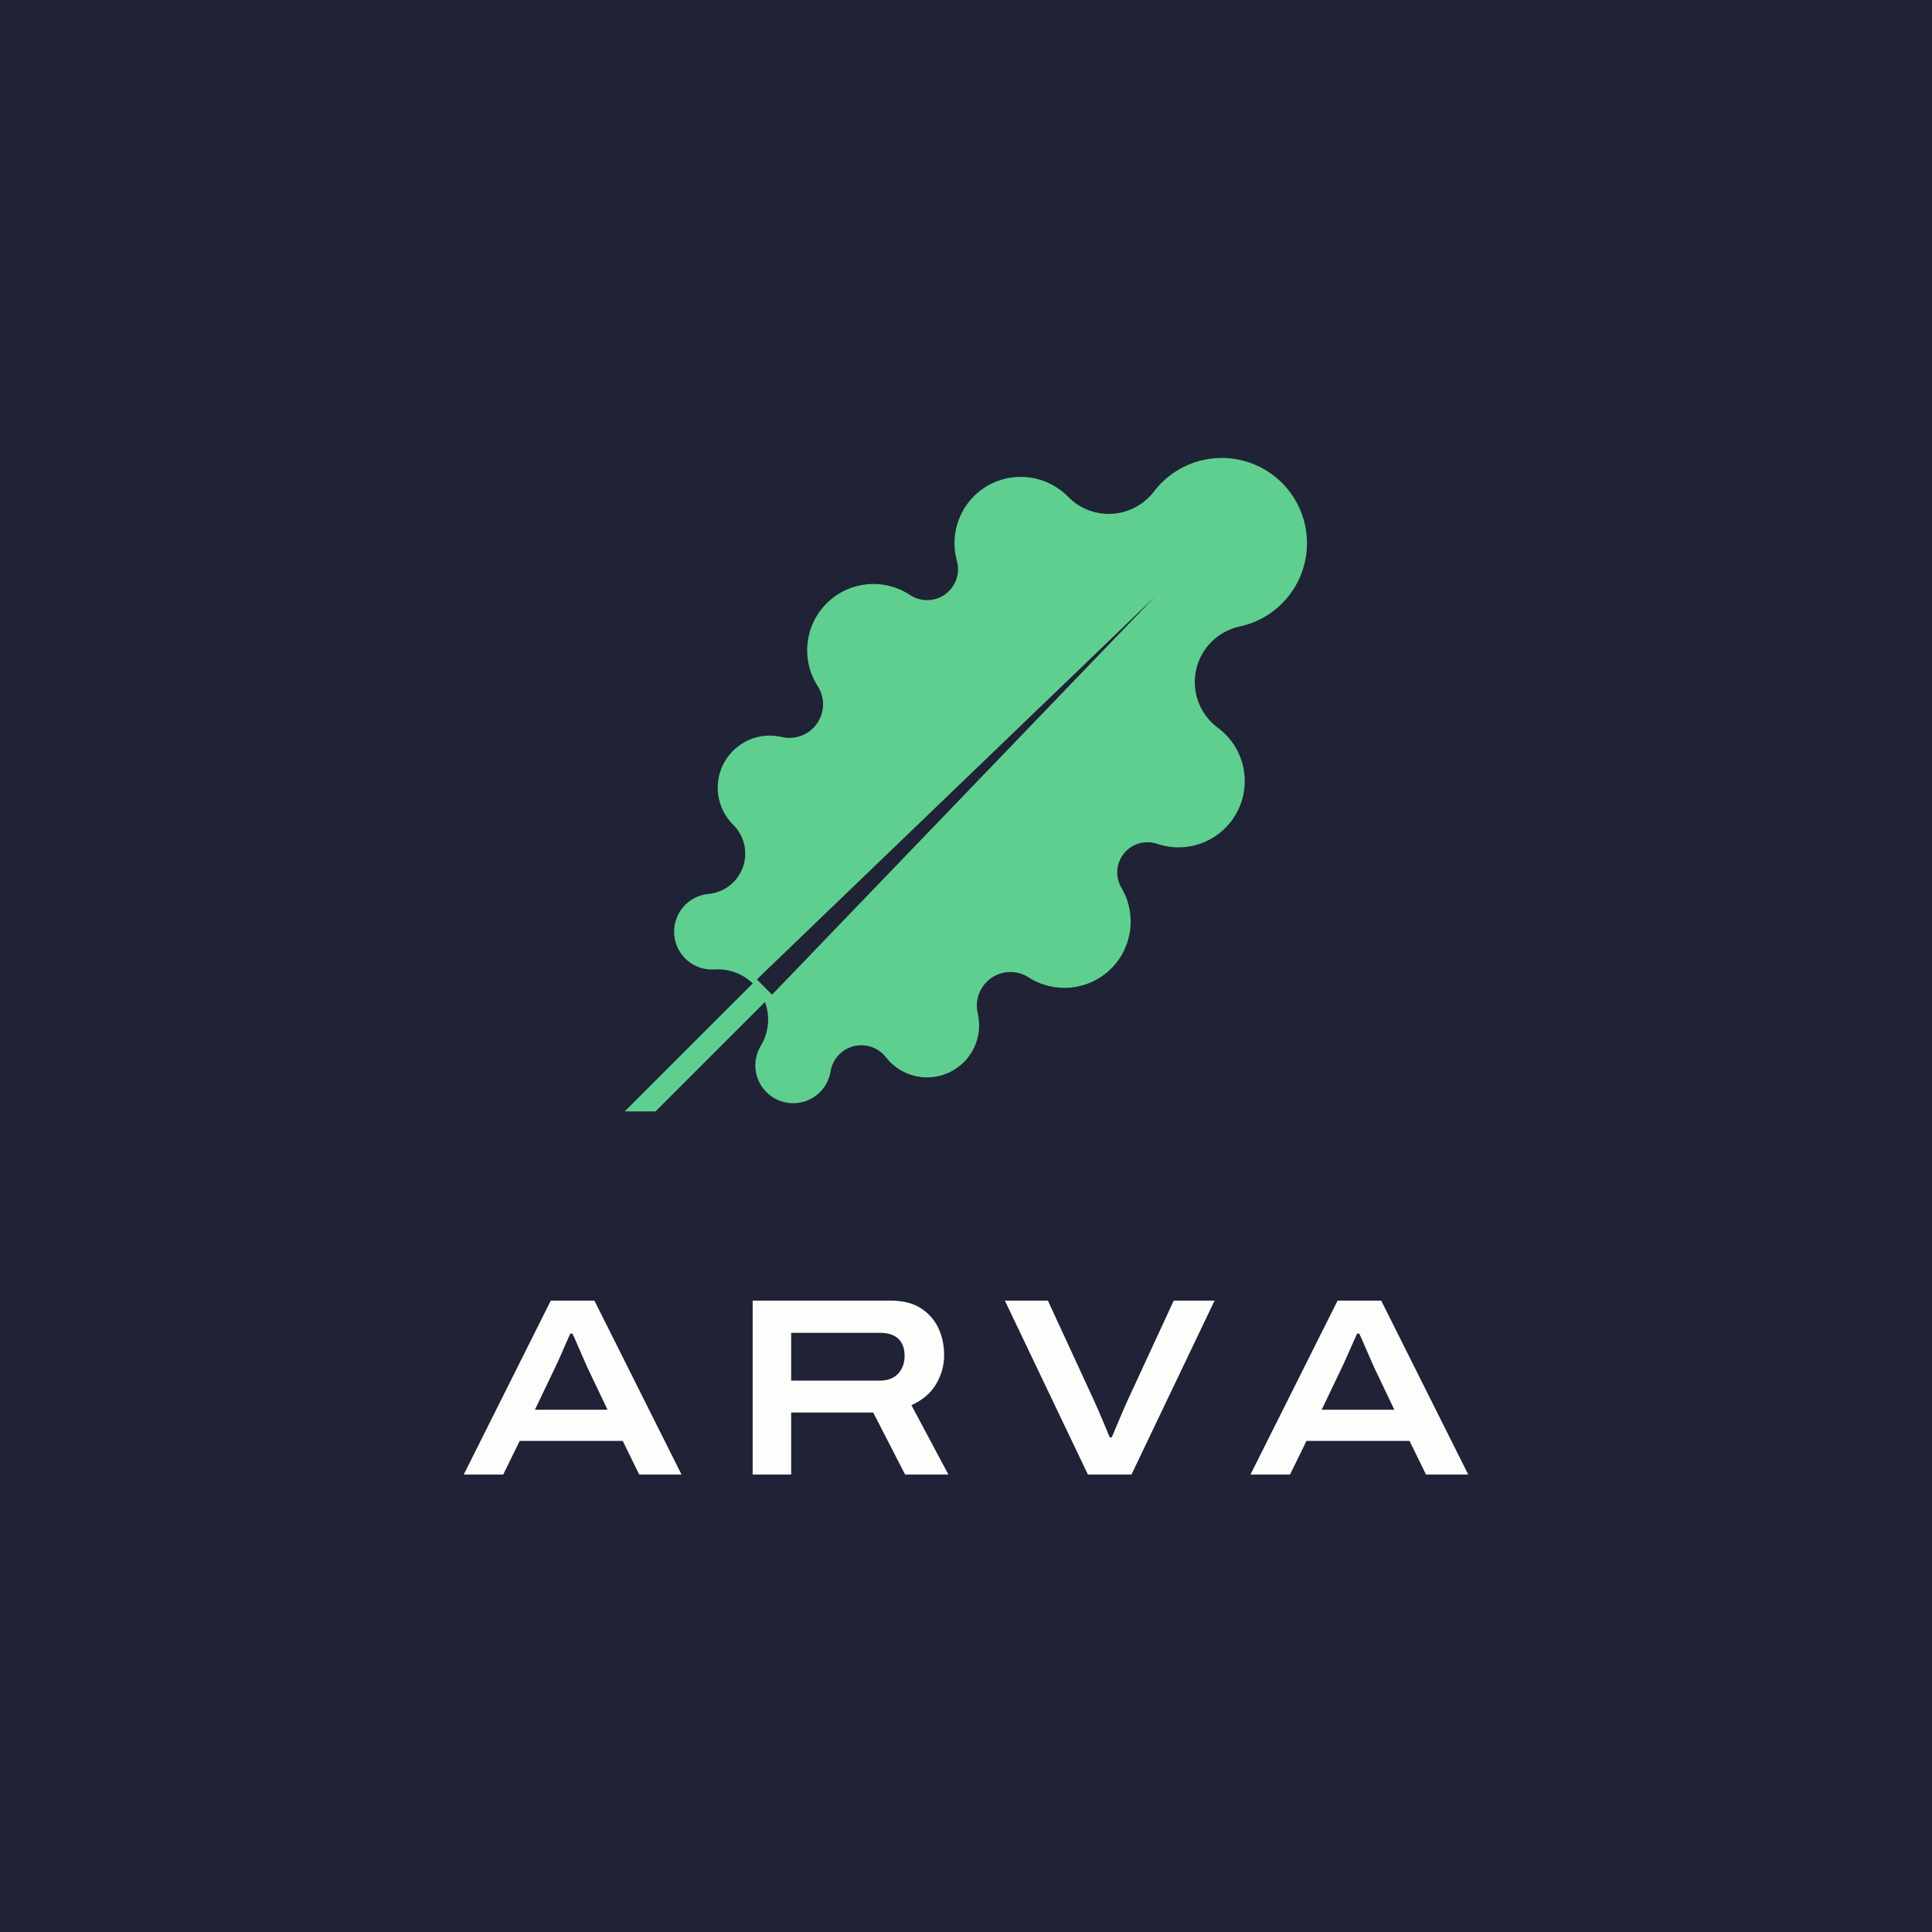
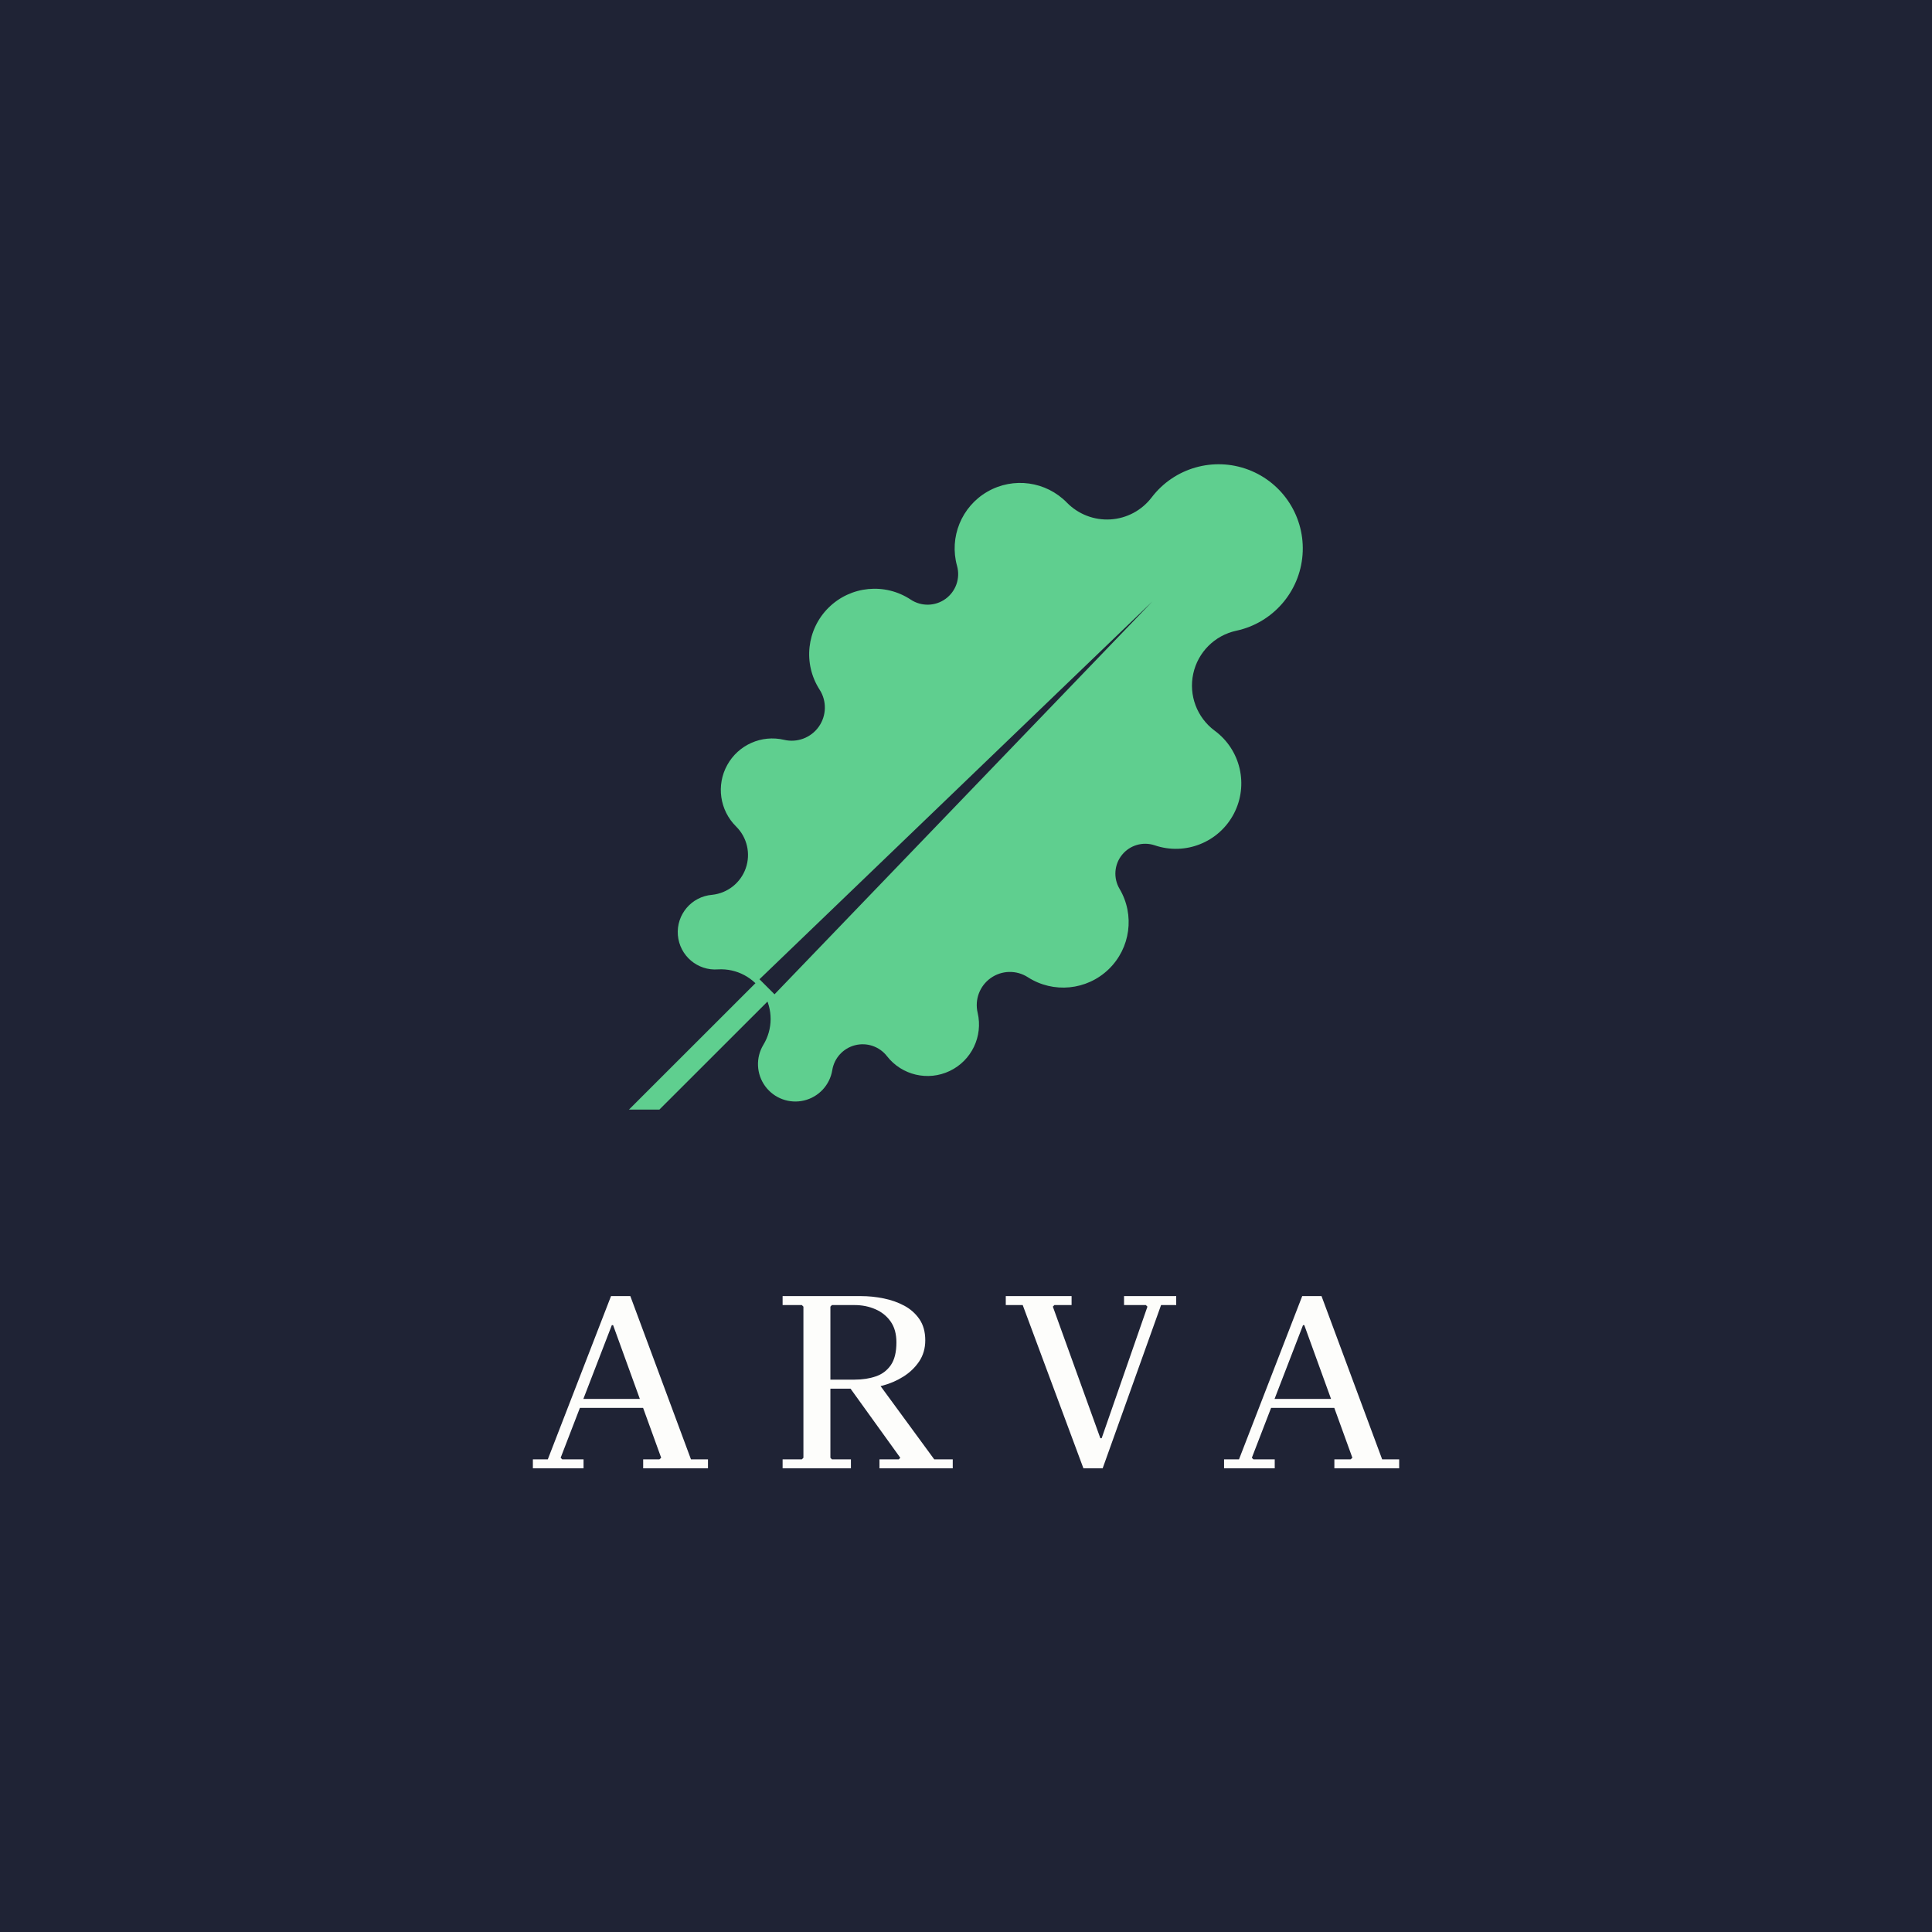
<svg xmlns="http://www.w3.org/2000/svg" viewBox="0 0 1000 1000" width="1000" height="1000">
  <rect width="1000" height="1000" fill="#1F2335" />
-   <g transform="translate(240.00 236.73) scale(3.761) translate(19.13 -5.0)">
+   <g transform="translate(273.96 240.00) scale(3.7143) translate(10.86 -5)">
    <path fill="#5FCF8F" d="M15.46 75.47A5.21 5.21 0 0 1 14.62 65.08A5.58 5.58 0 0 0 17.96 55.56A7.17 7.17 0 0 1 24.64 43.48A4.62 4.62 0 0 0 29.59 36.48A9.12 9.12 0 0 1 42.29 23.94A4.26 4.26 0 0 0 48.75 19.25A9.12 9.12 0 0 1 64.06 10.43A7.82 7.82 0 0 0 75.87 9.7A11.73 11.73 0 1 1 87.66 28.28A7.82 7.82 0 0 0 84.64 42.2A9.12 9.12 0 0 1 76.29 58.18A4.16 4.16 0 0 0 71.39 64.24A9.12 9.12 0 0 1 58.61 76.56A4.62 4.62 0 0 0 51.62 81.52A7.17 7.17 0 0 1 38.98 87.56A4.29 4.29 0 0 0 31.36 89.52A5.21 5.21 0 1 1 21.76 85.98A6.92 6.92 0 0 0 15.46 75.47ZM21.21 76.84L23.33 78.96L7.27 95.01L3.03 95.01ZM22.77 79.51L75.98 24.19L20.65 77.39Z" />
-     <path fill="#FDFDFB" d="M-13.69 144.99L-19.12 144.99L-7.14 121.05L-1.14 121.05L10.85 144.99L5.03 144.99L2.76 140.36L-11.42 140.36L-13.69 144.99ZM-6.54 130.25L-9.33 136.07L0.67 136.07L-2.12 130.22Q-2.29 129.83-2.62 129.08Q-2.95 128.33-3.29 127.55Q-3.62 126.77-3.88 126.19Q-4.14 125.62-4.17 125.58L-4.17 125.58L-4.45 125.58Q-4.77 126.28-5.17 127.18Q-5.57 128.09-5.93 128.93Q-6.30 129.76-6.54 130.25L-6.54 130.25ZM25.94 144.99L20.64 144.99L20.64 121.05L39.60 121.05Q42.14 121.05 43.76 122.08Q45.38 123.11 46.18 124.80Q46.99 126.49 46.99 128.54L46.99 128.54Q46.99 130.67 45.89 132.53Q44.79 134.40 42.49 135.44L42.49 135.44L47.58 144.99L41.62 144.99L37.23 136.45L25.94 136.45L25.94 144.99ZM25.94 125.48L25.94 132.06L38.13 132.06Q39.77 132.06 40.66 131.10Q41.55 130.15 41.55 128.65L41.55 128.65Q41.55 127.11 40.68 126.29Q39.81 125.48 38.13 125.48L38.13 125.48L25.94 125.48ZM72.77 144.99L66.78 144.99L55.35 121.05L61.27 121.05L67.51 134.57Q68.10 135.86 68.75 137.39Q69.39 138.93 69.78 139.87L69.78 139.87L70.06 139.87Q70.44 138.96 71.07 137.48Q71.69 136.00 72.32 134.61L72.32 134.61L78.59 121.05L84.21 121.05L72.77 144.99ZM94.59 144.99L89.15 144.99L101.14 121.05L107.14 121.05L119.12 144.99L113.31 144.99L111.04 140.36L96.86 140.36L94.59 144.99ZM101.73 130.25L98.95 136.07L108.95 136.07L106.16 130.22Q105.99 129.83 105.66 129.08Q105.32 128.33 104.99 127.55Q104.66 126.77 104.40 126.19Q104.14 125.62 104.10 125.58L104.10 125.58L103.83 125.58Q103.51 126.28 103.11 127.18Q102.71 128.09 102.34 128.93Q101.98 129.76 101.73 130.25L101.73 130.25Z" />
+     <path fill="#FDFDFB" d="M-3.30 145L-10.36 145L-10.36 143.75L-8.28 143.75L0.53 121L3.22 121L11.67 143.75L14.04 143.75L14.04 145L5.01 145L5.01 143.75L7.27 143.75L7.52 143.53L0.82 125.05L0.64 125.05L-6.49 143.53L-6.27 143.75L-3.30 143.75L-3.30 145ZM6.33 136.58L-4.59 136.58L-4.59 135.33L6.33 135.33L6.33 136.58ZM48.15 145L37.94 145L37.94 143.75L40.63 143.75L40.84 143.53L33.57 133.43L38.01 133.43L45.57 143.75L48.15 143.75L48.15 145ZM24.44 121L35.36 121Q36.94 121 38.51 121.32Q40.09 121.64 41.40 122.34Q42.70 123.04 43.51 124.22Q44.32 125.41 44.32 127.16L44.32 127.16Q44.32 128.84 43.46 130.12Q42.60 131.39 41.25 132.23Q39.91 133.07 38.35 133.48Q36.79 133.90 35.36 133.90L35.36 133.90L29.49 133.90L31.10 132.28L31.10 143.53L31.31 143.75L33.96 143.75L33.96 145L24.44 145L24.44 143.75L27.12 143.75L27.34 143.53L27.34 122.47L27.12 122.25L24.44 122.25L24.44 121ZM31.10 122.47L31.10 134.25L29.49 132.64L34.47 132.64Q36.11 132.64 37.42 132.19Q38.73 131.75 39.52 130.62Q40.30 129.49 40.30 127.45L40.30 127.45Q40.30 125.69 39.50 124.55Q38.69 123.40 37.37 122.83Q36.04 122.25 34.47 122.25L34.47 122.25L31.31 122.25L31.10 122.47ZM72.02 122.25L72.02 121L79.29 121L79.29 122.25L77.18 122.25L69.04 145L66.36 145L57.90 122.25L55.54 122.25L55.54 121L64.71 121L64.71 122.25L62.31 122.25L62.10 122.47L68.72 140.81L68.90 140.81L75.28 122.47L75.06 122.25L72.02 122.25ZM93.02 145L85.96 145L85.96 143.75L88.04 143.75L96.85 121L99.54 121L107.99 143.75L110.36 143.75L110.36 145L101.33 145L101.33 143.75L103.59 143.75L103.84 143.53L97.14 125.05L96.96 125.05L89.83 143.53L90.05 143.75L93.02 143.75L93.02 145ZM102.66 136.58L91.73 136.58L91.73 135.33L102.66 135.33L102.66 136.58Z" />
  </g>
</svg>
